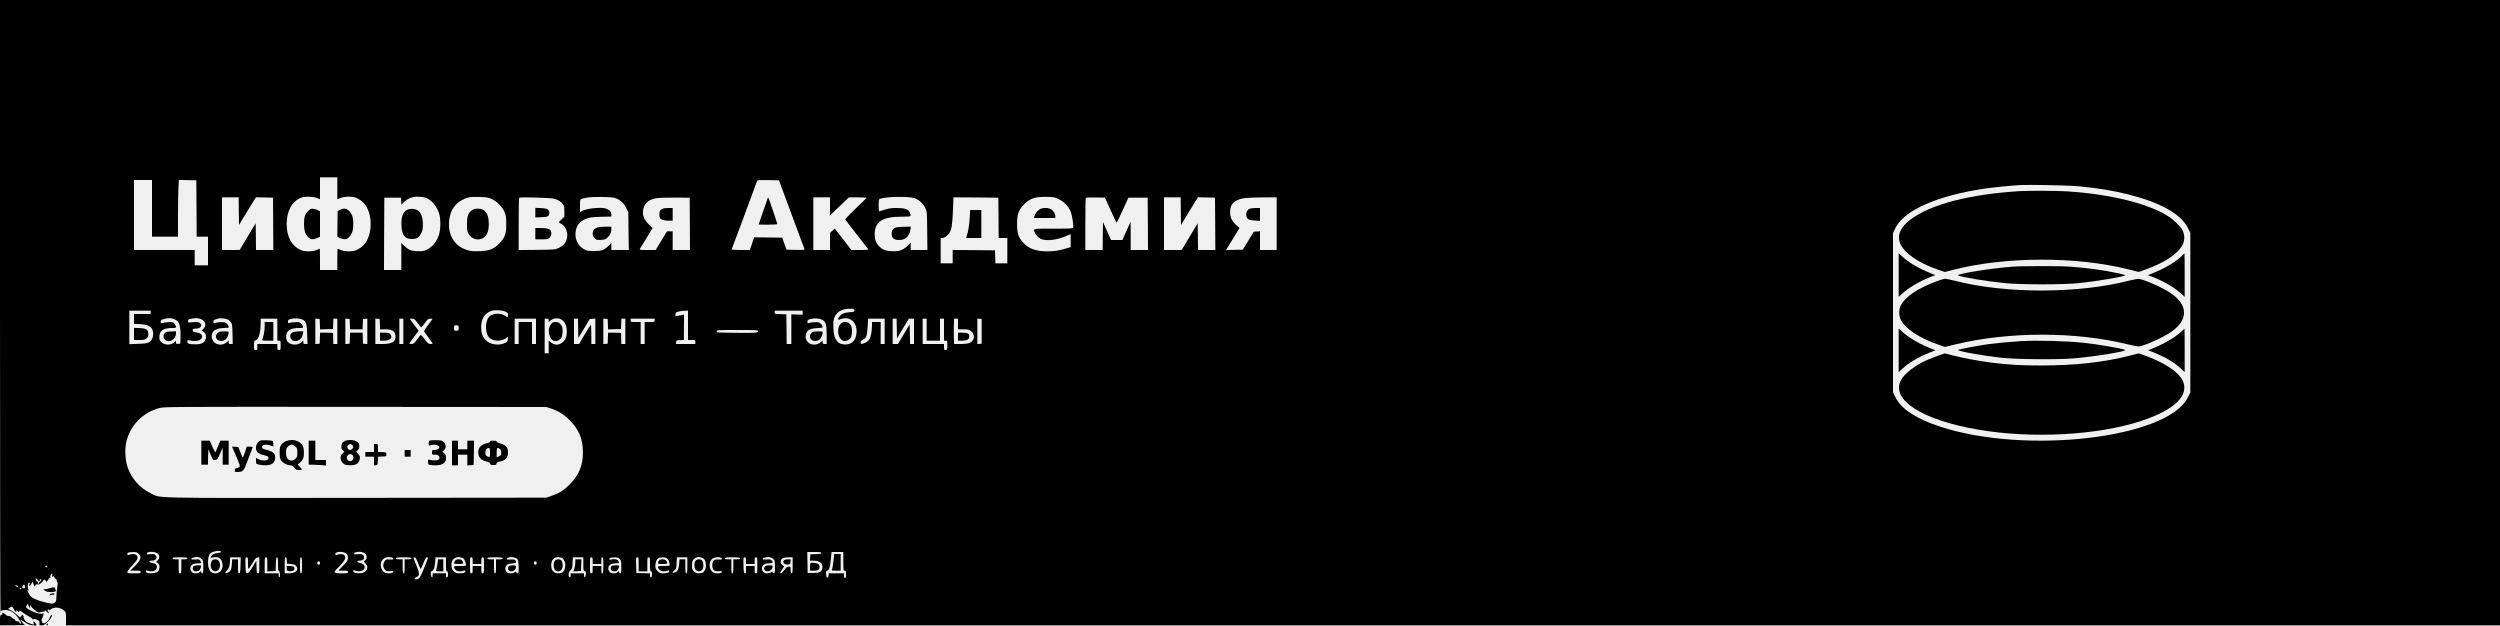
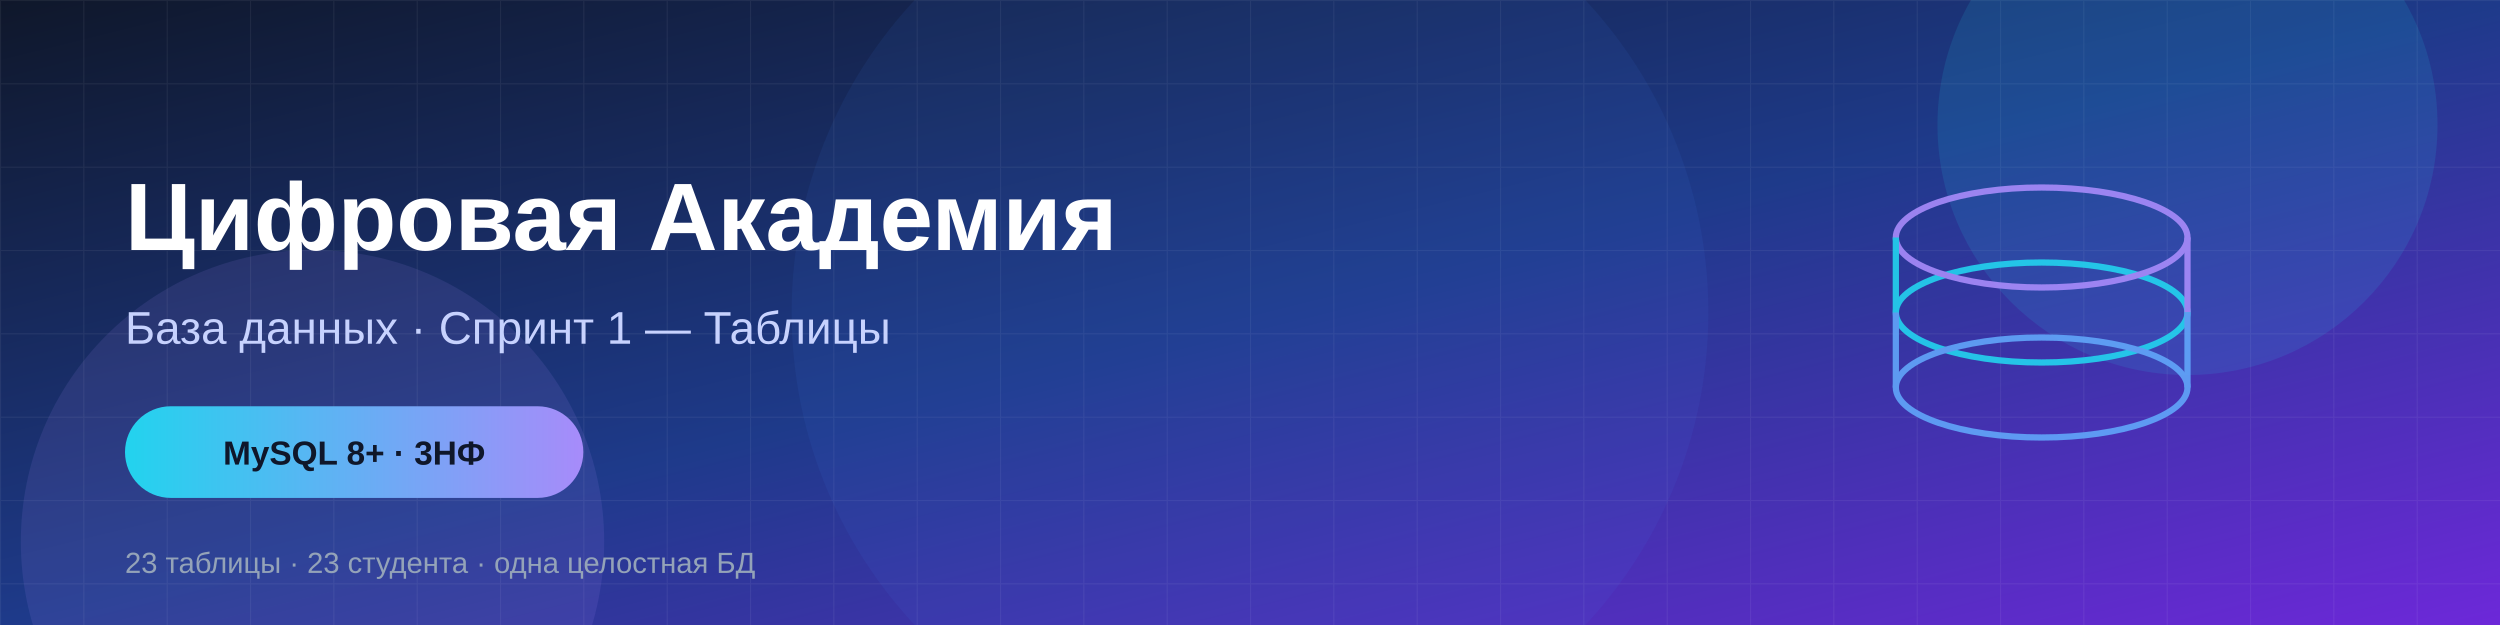
- <svg xmlns="http://www.w3.org/2000/svg" version="1.0" width="3750pt" height="938pt" viewBox="0 0 3750 938" preserveAspectRatio="xMidYMid meet">
-   <g transform="translate(0,938) scale(0.1,-0.1)" fill="#000000" stroke="none">
-     <path d="M0 4773 c0 -2804 4 -4602 9 -4593 6 8 7 18 4 23 -10 16 20 27 71 27 82 0 146 -46 208 -149 32 -53 34 -63 13 -55 -8 4 -15 12 -15 20 0 9 -11 14 -30 14 -19 0 -30 5 -30 14 0 8 -10 18 -23 22 -12 4 -28 15 -35 25 -8 11 -25 19 -42 19 -16 0 -33 6 -37 13 -8 11 -47 37 -58 37 -2 0 -2 -6 1 -14 3 -8 -3 -16 -15 -19 -19 -5 -21 -13 -21 -81 l0 -76 198 1 c108 1 188 4 177 6 -16 3 -65 61 -65 77 0 3 27 -14 60 -36 50 -35 69 -42 121 -46 l62 -5 -19 32 c-22 37 -39 41 -30 6 8 -30 9 -29 -51 -9 -63 21 -90 47 -98 95 -8 44 -17 49 -39 17 l-16 -22 -42 41 c-24 23 -64 53 -90 66 l-47 25 24 16 c35 23 41 21 62 -21 19 -39 49 -60 36 -26 -6 17 -6 17 14 0 24 -21 33 -22 33 -2 0 11 16 4 54 -24 30 -23 75 -51 100 -63 25 -12 46 -29 46 -37 0 -13 2 -14 9 -2 8 12 16 11 53 -4 41 -17 43 -21 40 -52 -4 -32 -3 -33 32 -33 30 0 46 8 83 43 44 41 73 84 73 108 0 22 -28 -11 -40 -47 -12 -35 -56 -74 -84 -74 -26 0 -41 43 -25 71 19 36 30 92 16 80 -21 -17 -91 -5 -157 27 -98 48 -106 56 -91 89 l13 28 19 -35 18 -35 1 30 c1 27 2 28 10 9 10 -26 87 -93 115 -100 11 -3 33 0 49 6 15 5 32 8 37 4 5 -3 9 3 9 12 0 15 5 13 28 -9 35 -33 48 -35 27 -3 -12 18 -13 26 -4 31 6 4 15 2 19 -5 5 -9 9 -8 13 2 2 8 23 20 45 27 50 17 118 1 163 -37 28 -23 29 -26 29 -123 l0 -99 18255 0 18255 0 0 4690 0 4690 -18750 0 -18750 0 0 -4607z m5060 1783 l0 -164 50 19 c62 24 175 25 228 4 145 -61 222 -198 222 -395 0 -197 -77 -334 -222 -395 -54 -22 -172 -20 -227 5 -24 11 -45 20 -47 20 -2 0 -4 -72 -4 -160 l0 -160 -130 0 -130 0 0 160 c0 88 -2 160 -4 160 -2 0 -23 -9 -47 -20 -55 -25 -173 -27 -227 -5 -145 61 -222 198 -222 395 0 198 83 345 223 397 52 19 170 16 227 -6 l50 -19 0 164 0 164 130 0 130 0 0 -164z m-2780 -301 l0 -425 195 0 195 0 0 318 c0 176 3 367 7 426 l6 107 131 -3 131 -3 3 -422 2 -423 85 0 85 0 0 -215 0 -215 -100 0 -100 0 0 115 0 115 -455 0 -455 0 0 525 0 525 135 0 135 0 0 -425z m9592 -85 c103 -278 190 -513 194 -523 5 -16 -4 -17 -131 -15 l-137 3 -33 90 -32 90 -211 3 -210 2 -32 -95 -32 -95 -139 0 c-77 0 -138 4 -135 8 2 4 88 233 190 507 101 275 188 508 191 518 7 16 22 17 168 15 l162 -3 187 -505z m19318 415 c291 -29 506 -64 733 -121 482 -121 792 -295 895 -502 l37 -76 0 -1196 0 -1196 -37 -76 c-303 -611 -2428 -861 -3718 -437 -358 118 -582 265 -667 437 l-38 76 0 1195 0 1196 33 69 c127 269 626 491 1337 596 124 18 396 46 535 54 146 8 742 -4 890 -19z m-24808 -171 c87 -29 166 -120 204 -234 27 -82 25 -244 -4 -330 -39 -113 -119 -198 -216 -230 -52 -17 -181 -9 -226 14 -19 10 -54 37 -77 59 l-43 41 0 -202 0 -202 -130 0 -130 0 2 543 3 542 125 0 125 0 3 -52 3 -53 36 36 c56 56 125 84 209 84 39 0 91 -7 116 -16z m983 -14 c82 -32 173 -122 205 -205 20 -51 24 -78 24 -175 0 -151 -21 -209 -108 -296 -80 -80 -143 -105 -285 -112 -122 -6 -192 7 -274 51 -142 75 -214 240 -187 429 19 135 81 229 188 286 83 44 120 51 257 48 98 -2 131 -7 180 -26z m1857 11 c76 -24 131 -71 168 -146 l35 -69 3 -283 4 -283 -131 0 -131 0 0 52 0 52 -42 -41 c-71 -68 -99 -78 -218 -78 -97 0 -109 2 -153 28 -89 52 -137 153 -123 259 14 101 62 159 163 199 49 18 84 23 216 27 l157 4 0 32 c0 36 -28 68 -75 86 -71 27 -285 6 -366 -35 l-29 -16 0 96 c0 109 -7 100 102 120 86 17 363 14 420 -4z m4500 -5 c65 -24 131 -85 159 -148 23 -51 24 -62 27 -340 l3 -288 -125 0 -126 0 0 54 0 55 -50 -49 c-65 -64 -124 -83 -233 -78 -91 4 -136 21 -187 71 -49 48 -70 101 -70 182 0 190 115 265 409 265 145 0 144 0 117 64 -20 48 -72 66 -196 66 -78 0 -116 -5 -177 -25 -43 -14 -81 -25 -85 -25 -5 0 -8 41 -8 90 0 70 3 92 14 96 93 36 440 42 528 10z m2159 -13 c78 -39 141 -102 175 -178 25 -54 52 -220 40 -250 -5 -13 -46 -15 -296 -15 -316 0 -302 3 -279 -57 15 -42 68 -92 109 -103 91 -26 228 -7 362 49 l68 29 0 -98 0 -97 -72 -21 c-111 -33 -171 -42 -282 -42 -168 0 -279 41 -361 133 -69 76 -89 139 -89 277 0 138 20 201 90 279 91 101 174 132 349 128 113 -2 124 -4 186 -34z m-12299 -180 l3 -208 99 165 c55 91 112 184 128 208 l29 43 127 -3 127 -3 3 -392 2 -393 -130 0 -130 0 -2 200 -3 200 -120 -199 -120 -200 -132 -1 -133 0 0 395 0 395 125 0 125 0 2 -207z m4725 187 c59 -13 106 -42 137 -83 17 -23 21 -43 21 -108 l0 -80 -42 -40 c-24 -22 -43 -41 -43 -42 0 -1 15 -11 34 -21 104 -56 128 -216 46 -310 -17 -18 -54 -44 -82 -57 -51 -23 -64 -24 -325 -27 l-273 -3 0 389 c0 214 3 392 8 397 11 11 458 -1 519 -15z m2041 -377 l2 -393 -130 0 -130 0 0 140 0 140 -43 0 -42 0 -85 -140 -85 -140 -123 0 c-114 0 -122 1 -113 18 5 9 50 83 100 164 l90 148 -50 47 c-81 76 -109 150 -89 239 22 96 92 149 217 164 38 4 160 7 273 6 l205 -1 3 -392z m2102 261 l0 -136 142 136 142 136 134 0 c73 0 132 -4 130 -8 -1 -5 -76 -78 -165 -162 -100 -95 -159 -158 -154 -165 5 -5 81 -104 171 -220 90 -115 167 -216 173 -222 7 -10 -18 -13 -121 -13 l-131 0 -122 158 c-67 86 -124 159 -126 161 -2 3 -19 -11 -38 -29 l-35 -34 0 -128 0 -128 -125 0 -125 0 0 395 0 395 125 0 125 0 0 -136z m2528 -171 l2 -303 65 0 65 0 0 -190 0 -190 -90 0 -89 0 -3 98 -3 97 -317 3 -318 2 0 -100 0 -100 -90 0 -90 0 0 190 0 190 24 0 c34 0 88 40 113 85 29 53 40 133 48 348 l7 177 337 -2 336 -3 3 -302z m1681 115 c46 -104 87 -188 91 -188 3 0 44 84 91 188 l85 187 144 0 145 0 3 -392 2 -393 -130 0 -130 0 0 213 -1 212 -61 -137 -62 -138 -86 0 -85 0 -60 135 -60 135 -3 -210 -2 -210 -130 0 -130 0 0 388 c0 214 3 392 7 396 4 3 70 5 147 4 l140 -3 85 -187z m1053 -15 l3 -208 84 140 c47 77 104 171 128 208 l43 68 128 -3 127 -3 3 -392 2 -393 -130 0 -130 0 -2 200 -3 200 -120 -200 -120 -200 -132 0 -133 0 0 395 0 395 125 0 125 0 2 -207z m1438 -188 l0 -395 -125 0 -125 0 0 141 0 140 -47 -3 -46 -3 -82 -135 -83 -135 -126 -3 -126 -3 82 133 c45 73 90 148 101 166 l19 32 -50 45 c-67 60 -95 127 -90 211 5 80 35 126 104 160 68 33 140 41 387 43 l207 1 0 -395z m-6336 -1291 c11 -29 6 -31 -73 -38 -57 -5 -89 -14 -113 -29 -32 -22 -67 -71 -57 -81 2 -3 24 2 48 10 133 45 241 -54 229 -210 -10 -121 -82 -185 -192 -172 -61 7 -93 29 -124 85 -33 57 -44 248 -18 314 34 89 112 135 232 136 48 1 63 -3 68 -15z m-5231 -29 c32 -16 37 -23 37 -52 0 -39 -2 -39 -38 -13 -60 44 -164 45 -228 3 -76 -49 -88 -245 -20 -322 58 -66 198 -68 269 -3 18 16 18 15 15 -23 -3 -35 -8 -42 -40 -58 -93 -46 -224 -28 -290 40 -53 54 -70 103 -71 195 0 126 51 207 152 245 48 18 165 11 214 -12z m-5323 -10 l0 -25 -125 0 -125 0 0 -74 0 -73 89 -5 c107 -6 158 -28 184 -78 23 -44 18 -121 -10 -158 -34 -47 -67 -56 -205 -60 l-128 -4 0 251 0 251 160 0 160 0 0 -25z m8060 -195 l0 -220 55 0 c54 0 55 0 55 -30 l0 -30 -146 0 -145 0 3 28 c3 25 6 27 59 30 l57 3 1 191 2 190 -23 -5 c-13 -3 -42 -9 -66 -13 -43 -7 -44 -7 -40 22 3 25 9 31 48 41 25 6 66 12 93 12 l47 1 0 -220z m1720 189 l0 -30 -85 3 -85 3 0 -222 0 -223 -35 0 -35 0 -2 223 -3 222 -87 3 c-86 3 -88 3 -88 27 l0 25 210 0 210 0 0 -31z m-9446 -89 c22 -5 52 -22 68 -37 35 -36 50 -116 46 -248 l-3 -90 -32 -3 c-29 -3 -33 0 -33 22 l0 25 -26 -24 c-51 -47 -146 -45 -196 5 -23 24 -28 37 -28 78 0 90 60 132 189 132 55 0 61 2 61 20 0 12 -12 32 -26 47 -23 23 -30 25 -92 20 -37 -3 -77 -8 -89 -12 -20 -6 -23 -4 -23 18 0 20 7 28 33 36 72 22 97 24 151 11z m401 0 c83 -19 113 -104 54 -154 -17 -14 -26 -26 -21 -26 5 0 21 -11 36 -25 18 -17 26 -34 26 -59 0 -83 -48 -121 -155 -121 -97 0 -125 9 -125 41 0 24 2 24 38 17 103 -22 182 3 182 57 0 37 -27 56 -92 65 -42 6 -48 10 -48 31 0 22 4 24 43 24 77 0 114 52 62 86 -21 14 -40 16 -100 11 -75 -7 -75 -7 -75 18 0 25 6 28 70 38 44 7 64 7 105 -3z m424 -13 c13 -7 34 -25 45 -40 19 -25 21 -45 24 -178 l3 -149 -30 0 c-27 0 -31 4 -31 27 l0 26 -22 -21 c-98 -91 -250 -22 -231 105 11 68 76 103 191 103 34 0 62 4 62 9 0 28 -22 59 -49 71 -31 12 -110 10 -158 -5 -20 -6 -23 -4 -23 18 0 25 13 33 85 51 28 6 105 -3 134 -17z m1123 -3 c51 -26 62 -64 66 -221 l4 -143 -31 0 c-27 0 -31 4 -31 27 l0 26 -22 -21 c-46 -42 -112 -53 -173 -28 -46 19 -69 66 -62 125 8 76 69 111 193 111 60 0 61 0 56 25 -2 14 -16 35 -31 46 -22 18 -36 20 -91 16 -36 -2 -73 -7 -82 -12 -15 -6 -18 -2 -18 18 0 31 6 35 62 47 52 10 123 3 160 -16z m3888 -3 c46 -33 72 -94 72 -169 0 -75 -13 -115 -45 -150 -61 -66 -138 -69 -204 -9 l-23 20 0 -96 0 -97 -30 0 -30 0 0 260 0 260 30 0 c26 0 30 -4 30 -27 l0 -26 24 22 c46 43 125 49 176 12z m3905 0 c54 -30 65 -69 65 -223 l0 -138 -30 0 c-26 0 -30 4 -30 26 l0 26 -30 -26 c-58 -49 -151 -47 -194 4 -32 39 -40 77 -24 125 19 56 61 78 165 83 45 3 83 8 83 13 0 24 -26 59 -51 70 -29 11 -110 8 -157 -7 -21 -6 -23 -4 -20 22 3 26 9 30 53 41 60 14 129 8 170 -16z m-8175 -146 l0 -165 25 0 c24 0 25 -2 25 -70 0 -68 -1 -70 -25 -70 -23 0 -25 4 -25 45 l0 45 -150 0 -150 0 0 -45 c0 -41 -2 -45 -25 -45 -24 0 -25 2 -25 69 0 63 2 69 23 75 46 11 77 114 77 259 l0 67 125 0 125 0 0 -165z m638 82 l3 -78 97 3 97 3 3 78 3 77 29 0 30 0 0 -190 0 -190 -30 0 -30 0 -2 73 c0 39 -1 78 -1 85 1 9 -25 12 -98 12 l-98 0 -3 -82 -3 -83 -32 -3 -33 -3 0 191 0 191 33 -3 32 -3 3 -78z m450 1 l3 -78 94 0 94 0 3 78 3 77 33 3 32 3 0 -191 0 -191 -32 3 -33 3 -3 83 -3 82 -94 0 -94 0 -3 -82 -3 -83 -32 -3 -33 -3 0 191 0 191 33 -3 32 -3 3 -77z m450 0 l3 -78 75 0 c115 0 157 -30 156 -113 -1 -78 -56 -107 -202 -107 l-100 0 0 191 0 190 33 -3 32 -3 3 -77z m352 -108 l0 -190 -30 0 -30 0 0 190 0 190 30 0 30 0 0 -190z m214 125 c26 -36 51 -65 54 -65 4 1 28 30 55 65 43 59 51 65 83 65 28 0 34 -3 27 -12 -40 -51 -123 -168 -123 -174 0 -4 29 -46 65 -94 36 -48 65 -90 65 -94 0 -3 -15 -6 -33 -6 -29 0 -39 8 -85 70 -29 39 -57 68 -62 65 -5 -3 -30 -35 -56 -70 -42 -57 -52 -65 -81 -65 -18 0 -33 3 -33 7 0 3 31 48 70 99 l69 92 -64 86 c-36 47 -65 88 -65 91 0 3 15 5 33 5 29 0 39 -8 81 -65z m1776 -125 l0 -190 -30 0 -30 0 0 165 0 165 -100 0 -100 0 0 -165 0 -165 -30 0 -30 0 0 190 0 190 160 0 160 0 0 -190z m632 45 l3 -145 85 142 86 143 42 3 42 3 0 -190 0 -191 -30 0 -30 0 0 146 c0 80 -4 143 -9 140 -4 -3 -46 -69 -92 -146 l-84 -140 -37 0 -38 0 0 190 0 190 30 0 29 0 3 -145z m446 62 l3 -78 97 3 97 3 3 78 3 77 29 0 30 0 0 -190 0 -190 -30 0 -30 0 -2 73 c0 39 -1 78 -1 85 1 9 -25 12 -98 12 l-98 0 -3 -82 -3 -83 -32 -3 -33 -3 0 191 0 191 33 -3 32 -3 3 -78z m702 58 c0 -24 -2 -25 -75 -25 l-75 0 0 -165 0 -165 -30 0 -30 0 0 165 0 165 -75 0 c-73 0 -75 1 -75 25 l0 25 180 0 180 0 0 -25z m3450 -165 l0 -190 -30 0 -30 0 0 165 0 165 -65 0 -65 0 0 -52 c0 -81 -19 -180 -38 -207 -25 -34 -61 -58 -99 -66 -30 -6 -33 -4 -33 18 0 19 9 30 38 44 47 23 58 54 67 201 l7 112 124 0 124 0 0 -190z m182 43 l3 -148 89 148 89 147 38 0 39 0 0 -190 0 -190 -30 0 -29 0 -3 147 -3 147 -88 -147 -88 -147 -39 0 -40 0 0 190 0 190 30 0 29 0 3 -147z m448 -18 l0 -165 100 0 100 0 0 165 0 165 30 0 30 0 0 -165 0 -165 25 0 c24 0 25 -2 25 -70 0 -68 -1 -70 -25 -70 -23 0 -25 4 -25 45 l0 45 -160 0 -160 0 0 190 0 190 30 0 30 0 0 -165z m470 85 l0 -80 79 0 c65 0 84 -4 112 -23 43 -29 58 -80 39 -127 -21 -50 -74 -70 -192 -70 l-96 0 -4 77 c-2 43 -2 129 0 190 l3 113 30 0 29 0 0 -80z m355 -110 l0 -185 -32 -3 -33 -3 0 191 0 191 33 -3 32 -3 0 -185z m-7845 50 c0 -39 -1 -40 -35 -40 -34 0 -35 1 -35 40 0 39 1 40 35 40 34 0 35 -1 35 -40z m4490 -49 c0 -25 -34 -27 -367 -23 -244 3 -253 3 -253 22 0 19 8 20 310 20 298 0 310 -1 310 -19z m-3105 -1159 c113 -38 193 -88 281 -176 138 -139 198 -284 198 -481 0 -197 -60 -342 -198 -481 -90 -89 -152 -129 -271 -171 l-80 -28 -2853 -3 c-3190 -3 -2924 -9 -3087 72 -159 78 -277 212 -339 381 -38 106 -48 277 -21 388 59 248 249 442 498 507 70 18 150 19 2937 17 l2865 -2 70 -23z m-4948 -2149 c3 -7 -16 -14 -53 -19 -40 -5 -65 -14 -81 -30 -31 -32 -30 -46 5 -37 66 18 117 -2 138 -52 18 -45 18 -89 -1 -130 -18 -36 -51 -55 -98 -55 -70 0 -107 57 -107 165 0 76 18 128 52 146 52 28 138 35 145 12z m-944 -34 c24 -30 21 -66 -7 -94 l-24 -24 23 -15 c44 -29 35 -115 -15 -141 -29 -15 -114 -20 -144 -9 -9 3 -16 15 -16 25 0 16 4 17 26 9 67 -26 137 1 137 53 0 39 -18 55 -69 63 -56 8 -61 34 -7 34 64 0 94 48 53 85 -16 14 -30 17 -75 12 -49 -5 -56 -4 -53 11 7 37 139 31 171 -9z m2830 0 c22 -27 22 -77 1 -109 -9 -14 -42 -51 -73 -82 l-55 -58 72 0 c65 0 72 -2 72 -20 0 -19 -7 -20 -100 -20 -121 0 -127 10 -49 85 104 101 129 154 89 190 -19 17 -73 18 -112 1 -14 -6 -18 -3 -18 12 0 45 137 45 173 1z m278 5 c27 -24 25 -78 -4 -100 l-22 -17 27 -28 c57 -57 22 -137 -64 -146 -71 -8 -118 3 -118 29 0 15 4 18 18 13 79 -30 152 -7 152 49 0 31 -29 56 -74 63 -45 7 -49 33 -5 33 46 0 69 16 69 50 0 40 -29 54 -97 47 -41 -4 -53 -3 -53 9 0 13 12 18 65 27 31 5 84 -9 106 -29z m-3408 6 c57 -45 44 -97 -51 -192 l-66 -68 77 0 c70 0 77 -2 77 -20 0 -19 -7 -20 -100 -20 -93 0 -100 1 -100 20 0 11 31 53 70 93 38 40 73 84 78 98 25 66 -41 98 -130 64 -14 -5 -18 -2 -18 13 0 24 15 29 86 31 37 1 58 -4 77 -19z m10247 5 c0 -11 -18 -15 -82 -17 l-83 -3 -3 -47 -3 -48 51 0 c100 0 149 -43 135 -117 -9 -51 -43 -67 -139 -68 l-81 0 -3 158 -3 157 106 0 c85 0 105 -3 105 -15z m330 -125 c0 -133 1 -140 20 -140 18 0 20 -7 20 -55 0 -42 -3 -55 -15 -55 -10 0 -15 11 -15 35 l0 35 -114 0 -115 0 -3 -32 c-2 -21 -8 -33 -18 -33 -11 0 -16 14 -18 53 -2 41 0 52 12 52 31 0 48 47 58 165 l11 115 88 0 89 0 0 -140z m-9664 60 c8 0 26 -11 39 -25 23 -22 25 -32 25 -120 0 -78 -3 -95 -15 -95 -8 0 -15 7 -15 15 0 8 -4 15 -9 15 -5 0 -14 -7 -21 -15 -18 -21 -93 -20 -112 3 -24 26 -30 57 -17 85 15 32 48 47 109 47 55 0 58 4 34 39 -15 21 -23 23 -75 19 -44 -3 -59 -1 -59 9 0 7 12 15 28 19 15 3 32 7 37 9 6 2 16 2 23 -1 8 -2 20 -4 28 -4z m2902 -6 c6 -2 12 -10 12 -17 0 -10 -13 -13 -53 -9 -49 4 -56 2 -75 -23 -31 -40 -30 -98 4 -132 23 -23 31 -25 75 -20 37 5 49 3 49 -7 0 -18 -22 -26 -74 -26 -54 0 -92 28 -107 80 -34 111 52 190 169 154z m1063 -9 c14 -10 39 -69 39 -95 0 -19 -6 -20 -90 -20 -78 0 -90 -2 -90 -17 0 -9 10 -27 22 -40 23 -25 76 -31 122 -13 22 8 26 7 26 -9 0 -22 -26 -31 -92 -31 -67 0 -108 37 -115 103 -9 76 24 129 88 139 24 4 69 -5 90 -17z m792 3 c27 -14 37 -51 37 -144 0 -69 -3 -84 -15 -84 -9 0 -18 7 -21 15 -5 13 -8 13 -27 0 -31 -22 -93 -19 -117 5 -25 25 -26 71 -1 101 14 18 31 23 80 27 50 4 61 8 61 22 0 31 -26 43 -85 38 -47 -4 -55 -2 -53 11 6 28 93 33 141 9z m695 2 c1 0 11 -15 22 -32 36 -59 20 -161 -29 -188 -11 -5 -38 -10 -60 -10 -53 0 -90 32 -100 85 -19 108 41 177 134 153 16 -5 31 -8 33 -8z m2126 -19 c27 -27 34 -117 12 -159 -20 -39 -44 -52 -96 -52 -33 0 -48 6 -71 29 -26 26 -29 36 -29 89 0 50 4 66 25 91 38 45 115 46 159 2z m264 8 c2 -13 -6 -15 -50 -11 -70 5 -93 -17 -93 -90 0 -67 28 -92 97 -86 34 4 48 1 48 -7 0 -32 -105 -35 -143 -4 -53 41 -57 149 -7 194 38 34 141 37 148 4z m773 -5 c20 -21 23 -35 23 -116 1 -80 -1 -93 -16 -96 -11 -2 -18 3 -18 13 0 15 -2 15 -22 1 -12 -9 -39 -16 -60 -16 -49 0 -78 28 -78 74 0 50 37 76 106 76 58 0 69 13 37 45 -13 13 -30 16 -75 13 -43 -3 -58 -1 -58 9 0 12 14 17 65 25 38 6 74 -4 96 -28z m-8791 11 c0 -11 -12 -15 -45 -15 l-45 0 0 -105 c0 -98 -1 -105 -20 -105 -19 0 -20 7 -20 105 l0 105 -45 0 c-33 0 -45 4 -45 15 0 12 19 15 110 15 91 0 110 -3 110 -15z m798 -102 c-3 -103 -5 -118 -20 -121 -16 -3 -18 7 -18 102 l0 106 -44 0 -44 0 -4 -74 c-4 -82 -25 -119 -74 -129 -31 -6 -31 12 2 38 28 22 43 75 44 153 l0 42 80 0 81 0 -3 -117z m112 25 c0 -106 0 -106 69 8 38 64 52 80 74 82 l27 3 0 -120 c0 -114 -1 -121 -20 -121 -18 0 -20 8 -22 95 l-3 95 -56 -92 c-45 -77 -59 -93 -80 -93 -24 0 -24 0 -27 118 -3 112 -2 117 18 117 19 0 20 -6 20 -92z m290 -13 l0 -106 63 3 62 3 3 103 c2 82 6 102 17 102 12 0 15 -19 15 -100 0 -80 3 -102 15 -106 17 -7 22 -94 5 -94 -5 0 -10 14 -10 30 l0 30 -105 0 -105 0 0 120 c0 113 1 120 20 120 19 0 20 -7 20 -105z m292 58 l3 -48 59 -5 c45 -4 62 -11 77 -29 50 -61 -2 -111 -117 -111 l-54 0 0 120 c0 98 3 120 14 120 11 0 16 -14 18 -47z m228 -73 c0 -100 -2 -120 -15 -120 -12 0 -15 20 -15 120 0 100 3 120 15 120 13 0 15 -20 15 -120z m1640 105 c0 -11 -12 -15 -50 -15 l-50 0 0 -105 c0 -87 -3 -105 -15 -105 -12 0 -15 18 -15 105 l0 105 -50 0 c-38 0 -50 4 -50 15 0 12 19 15 115 15 96 0 115 -3 115 -15z m100 -70 c18 -47 36 -88 39 -90 4 -2 22 37 41 86 26 65 39 89 52 89 10 0 18 -4 18 -8 0 -11 -88 -230 -111 -273 -18 -37 -35 -49 -70 -49 -29 0 -23 24 10 36 48 19 47 50 -4 175 -25 60 -45 112 -45 114 0 3 8 5 19 5 14 0 26 -21 51 -85z m420 -20 c0 -87 3 -105 15 -105 11 0 15 -12 15 -45 0 -33 -4 -45 -15 -45 -10 0 -15 10 -15 30 l0 30 -100 0 -100 0 0 -31 c0 -46 -24 -30 -28 18 -2 33 1 42 16 47 28 9 43 51 49 134 l6 72 78 0 79 0 0 -105z m400 55 l0 -50 65 0 65 0 0 50 c0 43 3 50 20 50 19 0 20 -7 20 -120 0 -113 -1 -120 -20 -120 -18 0 -20 7 -20 55 l0 55 -65 0 -65 0 0 -55 c0 -48 -2 -55 -20 -55 -19 0 -20 7 -20 120 0 113 1 120 20 120 17 0 20 -7 20 -50z m450 35 c0 -11 -12 -15 -50 -15 l-50 0 0 -105 c0 -87 -3 -105 -15 -105 -12 0 -15 18 -15 105 l0 105 -50 0 c-38 0 -50 4 -50 15 0 12 19 15 115 15 96 0 115 -3 115 -15z m1210 -86 c0 -93 2 -101 21 -106 17 -5 20 -12 17 -46 -4 -49 -28 -64 -28 -18 l0 31 -100 0 -100 0 0 -30 c0 -20 -5 -30 -15 -30 -11 0 -15 11 -15 40 0 32 6 46 27 64 24 21 27 31 31 109 l5 87 78 0 79 0 0 -101z m140 51 l0 -50 65 0 65 0 0 50 c0 38 4 50 15 50 13 0 15 -20 15 -120 0 -100 -2 -120 -15 -120 -12 0 -15 13 -15 55 l0 55 -65 0 -65 0 0 -55 c0 -48 -2 -55 -20 -55 -19 0 -20 7 -20 120 0 113 1 120 20 120 17 0 20 -7 20 -50z m405 25 c23 -22 25 -32 25 -120 0 -78 -3 -95 -15 -95 -8 0 -15 7 -15 15 0 8 -4 15 -9 15 -5 0 -14 -7 -21 -15 -18 -21 -93 -20 -112 3 -24 26 -30 57 -17 85 14 32 48 47 104 47 52 0 61 10 37 40 -18 23 -67 29 -111 15 -15 -4 -21 -2 -21 8 0 20 15 25 78 26 43 1 57 -3 77 -24z m285 -80 l0 -105 65 0 65 0 0 105 c0 98 1 105 20 105 19 0 20 -7 20 -105 0 -87 3 -105 15 -105 11 0 15 -12 15 -45 0 -33 -4 -45 -15 -45 -10 0 -15 10 -15 30 l0 29 -102 3 -103 3 -3 118 c-3 112 -2 117 18 117 19 0 20 -6 20 -105z m434 80 c22 -24 39 -81 29 -97 -2 -5 -42 -8 -89 -8 -72 0 -84 -2 -84 -17 0 -9 10 -27 22 -40 23 -25 76 -31 122 -13 21 7 26 6 26 -5 0 -22 -33 -35 -90 -35 -46 0 -56 4 -86 34 -29 29 -34 41 -34 80 0 51 20 99 47 115 10 6 40 11 66 11 39 0 52 -5 71 -25z m296 -95 c0 -100 -2 -120 -15 -120 -12 0 -15 18 -15 105 l0 105 -44 0 -43 0 -6 -71 c-7 -81 -23 -112 -66 -127 -40 -14 -42 4 -4 34 26 21 28 28 32 108 l3 86 79 0 79 0 0 -120z m790 105 c0 -11 -12 -15 -50 -15 l-50 0 0 -105 c0 -87 -3 -105 -15 -105 -12 0 -15 18 -15 105 l0 105 -50 0 c-38 0 -50 4 -50 15 0 12 19 15 115 15 96 0 115 -3 115 -15z m90 -35 l0 -50 65 0 65 0 0 50 c0 43 3 50 20 50 19 0 20 -7 20 -120 0 -113 -1 -120 -20 -120 -18 0 -20 7 -20 55 l0 55 -65 0 -65 0 0 -56 c0 -47 -3 -55 -17 -52 -16 3 -18 18 -21 121 -3 112 -2 117 18 117 17 0 20 -6 20 -50z m700 -70 c0 -100 -2 -120 -15 -120 -11 0 -15 12 -15 50 0 49 -1 50 -29 50 -23 0 -36 -10 -65 -50 -20 -27 -43 -50 -51 -50 -21 0 -19 5 17 57 l31 46 -26 19 c-18 13 -27 29 -27 46 0 52 31 71 118 72 l62 0 0 -120z m-7090 35 c0 -18 -5 -25 -20 -25 -15 0 -20 7 -20 25 0 18 5 25 20 25 15 0 20 -7 20 -25z m3250 0 c0 -18 -5 -25 -20 -25 -15 0 -20 7 -20 25 0 18 5 25 20 25 15 0 20 -7 20 -25z m-7340 -56 c0 -5 -7 -9 -15 -9 -15 0 -20 12 -9 23 8 8 24 -1 24 -14z m73 -136 c-4 -22 -2 -25 6 -13 10 13 13 13 22 -4 6 -10 19 -25 30 -34 10 -8 15 -20 12 -25 -3 -5 0 -12 6 -16 9 -6 9 -26 0 -82 -7 -41 -13 -105 -13 -142 -1 -60 -4 -71 -26 -87 -28 -22 -46 -20 -165 10 -82 21 -162 54 -189 78 -17 16 -56 83 -56 97 0 3 5 3 10 0 13 -8 13 -3 0 31 -13 33 6 106 21 83 12 -19 11 -32 -1 -24 -6 3 -7 -1 -4 -9 8 -22 12 -20 33 15 l20 32 16 -39 c16 -37 17 -38 26 -16 7 18 14 21 33 16 18 -4 32 1 54 23 16 15 31 32 33 38 7 17 28 14 34 -6 6 -17 9 -18 22 -7 8 7 19 23 24 36 5 14 14 20 21 16 7 -5 8 -3 3 5 -8 14 14 63 25 56 4 -3 5 -17 3 -32z m-191 -83 c6 0 8 7 4 15 -3 9 0 15 9 15 21 0 19 -14 -5 -35 -11 -10 -17 -22 -14 -26 3 -5 -2 -6 -11 -3 -12 5 -13 9 -4 20 9 12 9 13 -3 9 -9 -4 -19 3 -26 19 -15 34 -1 42 21 12 10 -15 23 -26 29 -26z m-317 -80 c8 -13 -1 -13 -26 0 -10 6 -19 15 -19 21 0 11 35 -5 45 -21z m100 9 c9 -27 -12 -41 -37 -26 -17 11 -17 12 0 19 9 3 13 7 9 7 -11 1 2 21 13 21 5 0 12 -10 15 -21z m-55 -39 c0 -5 -4 -10 -9 -10 -6 0 -13 5 -16 10 -3 6 1 10 9 10 9 0 16 -4 16 -10z" />
-     <path d="M4621 6214 c-47 -47 -61 -93 -61 -195 0 -95 21 -159 66 -199 40 -35 71 -38 132 -10 l42 19 0 189 0 190 -27 17 c-15 10 -46 20 -70 23 -39 4 -46 1 -82 -34z" />
-     <path d="M5100 6232 l-35 -17 -3 -191 -2 -191 25 -17 c14 -9 45 -19 70 -23 43 -5 47 -4 84 34 44 47 61 101 61 199 0 89 -17 140 -61 186 -41 44 -81 50 -139 20z" />
-     <path d="M11516 6409 c-18 -49 -136 -394 -136 -396 0 -2 63 -3 140 -3 80 0 140 4 140 9 0 10 -130 393 -136 400 -2 2 -6 -2 -8 -10z" />
-     <path d="M30295 6513 c-749 -46 -1335 -198 -1635 -424 -210 -159 -232 -327 -63 -491 105 -101 264 -190 473 -263 l102 -35 116 30 c779 203 1854 207 2636 10 l157 -39 107 38 c282 100 483 236 552 371 33 64 32 150 -2 215 -31 59 -130 157 -213 210 -299 192 -871 333 -1520 375 -143 9 -582 11 -710 3z" />
-     <path d="M28480 5255 l0 -328 43 40 c103 95 255 186 424 254 l83 33 -78 31 c-179 73 -324 158 -419 248 l-53 50 0 -328z" />
-     <path d="M32729 5544 c-78 -81 -231 -176 -396 -244 l-113 -47 72 -28 c169 -65 327 -159 434 -257 l44 -41 0 327 c0 179 -1 326 -3 326 -2 0 -19 -16 -38 -36z" />
-     <path d="M30175 5379 c-312 -24 -841 -109 -803 -130 45 -25 424 -88 698 -116 243 -24 873 -24 1110 0 271 28 655 92 697 116 9 5 -34 18 -114 34 -235 49 -447 78 -713 97 -158 12 -716 11 -875 -1z" />
-     <path d="M29050 5161 c-281 -102 -475 -234 -541 -368 -28 -58 -28 -149 2 -209 63 -130 279 -275 554 -370 l110 -38 150 37 c806 195 1808 196 2594 1 84 -21 156 -33 172 -30 98 19 353 134 462 208 140 94 207 191 207 298 0 107 -67 204 -207 298 -109 74 -364 189 -463 208 -16 4 -76 -6 -147 -24 -763 -197 -1842 -200 -2607 -7 -77 19 -149 35 -160 34 -12 0 -68 -17 -126 -38z" />
-     <path d="M28480 4124 l0 -327 53 50 c96 90 238 175 415 246 l84 34 -49 18 c-166 62 -349 167 -450 259 l-53 48 0 -328z" />
-     <path d="M32739 4424 c-74 -81 -278 -204 -446 -269 l-72 -28 104 -42 c165 -68 286 -140 383 -229 l62 -58 0 326 c0 179 -1 326 -3 326 -2 0 -14 -12 -28 -26z" />
-     <path d="M30315 4263 c-154 -9 -348 -27 -480 -44 -152 -20 -439 -75 -463 -88 -27 -15 370 -87 643 -117 231 -25 836 -30 1089 -10 313 26 809 107 773 127 -37 21 -418 86 -632 108 -258 27 -698 38 -930 24z" />
-     <path d="M29075 4046 c-49 -18 -122 -46 -161 -63 -178 -75 -350 -207 -401 -308 -151 -294 320 -595 1157 -739 803 -139 1793 -86 2445 129 509 167 734 389 622 612 -67 131 -278 269 -573 373 l-84 29 -136 -34 c-388 -100 -814 -147 -1319 -147 -315 0 -482 9 -755 43 -182 22 -465 76 -605 114 -49 14 -92 25 -95 24 -3 0 -45 -15 -95 -33z" />
-     <path d="M6114 6236 c-70 -32 -98 -104 -92 -241 6 -143 51 -200 158 -200 72 0 105 21 139 89 20 40 24 63 24 136 0 142 -50 219 -150 227 -28 2 -61 -3 -79 -11z" />
-     <path d="M7081 6228 c-59 -40 -76 -87 -76 -208 0 -93 3 -110 25 -150 44 -78 148 -106 221 -57 56 36 81 101 81 206 0 98 -19 158 -66 201 -40 36 -138 41 -185 8z" />
-     <path d="M8951 5964 c-45 -19 -60 -41 -61 -87 0 -30 7 -45 30 -69 29 -29 34 -30 95 -26 55 3 69 8 96 33 42 41 59 76 59 125 l0 40 -92 0 c-59 -1 -105 -6 -127 -16z" />
-     <path d="M13444 5969 c-47 -13 -69 -44 -69 -96 0 -64 35 -93 112 -93 94 0 156 56 169 154 l7 46 -94 -1 c-52 0 -108 -5 -125 -10z" />
-     <path d="M15590 6237 c-34 -22 -62 -62 -75 -104 l-6 -23 160 0 161 0 0 25 c0 39 -27 83 -63 105 -46 29 -133 27 -177 -3z" />
-     <path d="M8030 6190 l0 -72 91 4 c99 3 119 15 119 68 0 47 -32 65 -126 69 l-84 3 0 -72z" />
-     <path d="M8030 5875 l0 -85 95 0 c88 0 98 2 120 25 25 24 32 65 19 100 -12 30 -60 45 -149 45 l-85 0 0 -85z" />
-     <path d="M9935 6248 c-11 -6 -26 -18 -32 -26 -15 -19 -17 -86 -3 -112 13 -25 62 -40 131 -40 l59 0 0 95 0 95 -67 0 c-38 0 -77 -6 -88 -12z" />
-     <path d="M14547 6123 c-6 -110 -27 -235 -46 -285 l-11 -28 115 0 115 0 0 210 0 210 -83 0 -84 0 -6 -107z" />
-     <path d="M18740 6247 c-34 -17 -53 -61 -46 -101 10 -54 36 -69 126 -74 l80 -5 0 97 0 96 -67 0 c-38 0 -79 -6 -93 -13z" />
-     <path d="M12610 4522 c-70 -70 -39 -238 47 -255 40 -7 89 16 107 52 22 42 21 149 -1 181 -27 39 -45 49 -86 50 -29 0 -45 -7 -67 -28z" />
-     <path d="M2010 4371 l0 -91 79 0 c70 0 83 3 108 24 23 20 28 32 27 66 -2 67 -27 84 -129 89 l-85 3 0 -91z" />
-     <path d="M2500 4401 c-60 -17 -64 -102 -6 -130 65 -31 146 29 146 107 l0 32 -57 -1 c-32 -1 -69 -4 -83 -8z" />
-     <path d="M3290 4403 c-52 -19 -68 -84 -29 -119 27 -24 92 -23 121 2 24 22 48 74 48 104 0 18 -6 20 -62 19 -35 0 -70 -3 -78 -6z" />
-     <path d="M4393 4395 c-38 -16 -50 -52 -31 -91 19 -41 65 -52 115 -28 39 20 56 45 67 102 l6 32 -63 0 c-34 -1 -76 -7 -94 -15z" />
-     <path d="M8267 4520 c-64 -76 -35 -233 48 -254 40 -10 94 18 110 58 18 42 20 128 4 159 -25 49 -51 67 -95 67 -35 0 -47 -5 -67 -30z" />
-     <path d="M12200 4403 c-52 -19 -68 -84 -29 -119 27 -24 92 -23 121 2 24 22 48 74 48 104 0 18 -6 20 -62 19 -35 0 -70 -3 -78 -6z" />
-     <path d="M3970 4482 c0 -60 -15 -142 -35 -194 -6 -16 1 -18 79 -18 l86 0 0 140 0 140 -65 0 -65 0 0 -68z" />
-     <path d="M5700 4330 l0 -60 56 0 c100 0 145 49 94 100 -16 16 -33 20 -85 20 l-65 0 0 -60z" />
-     <path d="M14370 4330 l0 -60 58 0 c72 0 106 17 110 54 6 48 -21 66 -100 66 l-68 0 0 -60z" />
-     <path d="M3904 2771 c-64 -28 -87 -129 -40 -176 13 -13 43 -29 67 -35 84 -21 94 -26 97 -48 7 -44 -86 -54 -158 -17 l-30 16 0 -45 c0 -43 0 -44 44 -55 62 -15 140 -14 182 4 56 23 79 97 49 155 -15 28 -53 47 -142 70 -35 9 -43 15 -43 34 0 37 62 47 133 22 l37 -14 0 39 c0 21 -5 41 -11 44 -17 11 -163 16 -185 6z" />
-     <path d="M4284 2761 c-23 -10 -52 -34 -65 -52 -21 -30 -24 -45 -24 -119 0 -74 3 -89 24 -119 27 -38 90 -70 137 -71 24 0 38 -8 58 -35 24 -31 32 -35 72 -35 24 0 44 3 44 7 0 4 -15 22 -32 41 l-33 33 32 27 c50 43 66 84 61 166 -2 55 -9 79 -27 105 -31 43 -92 71 -156 71 -27 0 -68 -9 -91 -19z m147 -80 c26 -26 29 -36 29 -91 0 -55 -3 -65 -29 -91 -31 -31 -55 -36 -94 -18 -33 15 -47 49 -47 115 0 48 4 60 29 85 18 17 40 29 56 29 16 0 38 -12 56 -29z" />
-     <path d="M5159 2757 c-29 -20 -34 -29 -37 -69 -3 -39 1 -49 21 -64 l24 -19 -28 -26 c-40 -38 -40 -96 0 -141 24 -27 36 -32 88 -36 106 -7 160 23 170 96 4 33 1 44 -25 73 l-30 35 24 21 c26 23 32 69 13 105 -27 50 -160 66 -220 25z m125 -53 c9 -8 16 -22 16 -29 0 -19 -28 -45 -49 -45 -39 0 -57 60 -23 79 24 15 38 13 56 -5z m12 -163 c26 -52 -34 -104 -76 -66 -24 22 -26 52 -3 77 23 25 64 20 79 -11z" />
-     <path d="M6453 2773 c-19 -4 -23 -11 -23 -43 0 -38 1 -39 26 -30 57 22 134 4 134 -30 0 -21 -34 -40 -71 -40 -38 0 -39 -1 -39 -35 0 -35 0 -35 44 -35 35 0 48 -5 60 -22 13 -19 14 -25 2 -43 -11 -16 -24 -20 -67 -20 -30 0 -64 4 -76 8 -21 8 -23 6 -23 -31 0 -36 3 -40 31 -46 49 -9 135 -7 166 5 52 20 73 48 73 100 0 40 -5 51 -28 71 l-28 23 25 21 c35 30 34 85 -2 122 -25 24 -35 27 -105 29 -42 0 -87 -1 -99 -4z" />
-     <path d="M3020 2590 l0 -180 50 0 49 0 3 117 3 116 34 -82 c34 -82 34 -82 68 -79 33 3 36 6 73 93 l39 90 1 -127 0 -128 45 0 45 0 0 180 0 180 -62 0 -63 0 -34 -83 c-19 -45 -37 -86 -41 -90 -4 -4 -24 33 -45 83 l-38 90 -63 0 -64 0 0 -180z" />
-     <path d="M4630 2590 l0 -180 53 0 c30 0 88 -3 130 -6 l77 -7 0 42 0 41 -80 0 -80 0 0 145 0 145 -50 0 -50 0 0 -180z" />
-     <path d="M6780 2585 l0 -185 45 0 45 0 0 80 0 80 70 0 70 0 0 -81 0 -80 48 3 47 3 3 183 2 182 -50 0 -50 0 0 -65 0 -65 -70 0 -70 0 0 65 0 65 -45 0 -45 0 0 -185z" />
-     <path d="M7350 2755 c0 -8 -14 -17 -37 -21 -109 -20 -159 -88 -133 -183 13 -48 50 -77 119 -94 38 -9 51 -17 53 -32 3 -17 10 -20 48 -20 38 0 45 3 48 21 2 16 13 24 40 29 95 17 132 58 132 144 0 69 -32 106 -111 128 -34 9 -59 22 -59 30 0 9 -15 13 -50 13 -37 0 -50 -4 -50 -15z m0 -164 c0 -67 -1 -69 -22 -64 -37 9 -48 23 -48 64 0 41 20 69 51 69 17 0 19 -8 19 -69z m152 52 c18 -16 24 -68 10 -90 -4 -6 -20 -16 -35 -22 l-27 -11 0 70 c0 59 3 70 17 70 9 0 25 -7 35 -17z" />
-     <path d="M5610 2660 l0 -60 -65 0 -65 0 0 -35 0 -35 65 0 65 0 0 -66 0 -65 28 3 c26 3 27 6 30 65 l3 62 62 3 c62 3 62 3 62 33 0 30 0 30 -62 33 l-63 3 0 59 c0 60 0 60 -30 60 l-30 0 0 -60z" />
-     <path d="M3516 2598 c84 -196 88 -206 75 -222 -7 -8 -25 -16 -39 -18 -21 -2 -28 -9 -30 -30 -3 -27 -2 -28 43 -28 56 0 80 12 99 48 16 31 126 315 126 325 0 4 -20 7 -44 7 l-45 0 -27 -85 c-16 -46 -30 -82 -33 -79 -3 3 -19 40 -36 82 l-31 77 -47 3 -47 3 36 -83z" />
-     <path d="M6070 2580 l0 -50 45 0 45 0 0 50 0 50 -45 0 -45 0 0 -50z" />
-     <path d="M3194 982 c-38 -25 -45 -105 -13 -146 43 -54 119 -16 119 61 0 59 -25 93 -70 93 -14 0 -30 -4 -36 -8z" />
-     <path d="M12158 934 c-5 -4 -8 -31 -8 -61 l0 -53 59 0 c65 0 84 13 84 56 0 14 -7 33 -16 41 -17 17 -107 30 -119 17z" />
-     <path d="M12502 965 c-7 -58 -16 -115 -22 -125 -10 -19 -7 -20 60 -20 l70 0 0 125 0 125 -48 0 -49 0 -11 -105z" />
-     <path d="M2908 889 c-21 -12 -24 -49 -6 -67 18 -18 73 -15 90 6 8 9 18 29 22 45 6 27 6 27 -41 27 -27 0 -56 -5 -65 -11z" />
-     <path d="M6826 968 c-29 -41 -21 -48 54 -48 75 0 83 7 54 48 -11 16 -25 22 -54 22 -29 0 -43 -6 -54 -22z" />
-     <path d="M7632 888 c-7 -7 -12 -21 -12 -33 0 -29 19 -45 52 -45 35 0 68 32 68 65 0 23 -3 25 -48 25 -26 0 -53 -5 -60 -12z" />
-     <path d="M8325 970 c-13 -14 -19 -36 -19 -70 0 -58 23 -90 65 -90 42 0 69 35 69 90 0 25 -7 55 -16 68 -20 29 -74 30 -99 2z" />
-     <path d="M10435 970 c-24 -27 -25 -98 -2 -133 21 -33 68 -36 97 -7 25 25 27 105 4 138 -20 29 -74 30 -99 2z" />
-     <path d="M11476 884 c-32 -32 -10 -74 39 -74 37 0 75 36 75 71 0 16 -8 19 -49 19 -32 0 -55 -6 -65 -16z" />
-     <path d="M4302 853 c3 -33 6 -38 32 -41 43 -5 74 6 81 29 11 32 -12 49 -67 49 l-49 0 3 -37z" />
-     <path d="M6565 943 c-3 -27 -10 -64 -15 -84 -6 -20 -10 -39 -10 -43 0 -3 25 -6 55 -6 l55 0 0 90 0 90 -39 0 -40 0 -6 -47z" />
-     <path d="M8630 941 c0 -27 -7 -67 -15 -90 l-14 -42 57 3 57 3 3 88 3 87 -46 0 -45 0 0 -49z" />
-     <path d="M9172 888 c-7 -7 -12 -21 -12 -33 0 -30 19 -45 55 -45 36 0 59 21 69 63 6 27 6 27 -47 27 -29 0 -58 -5 -65 -12z" />
-     <path d="M9887 972 c-10 -10 -17 -26 -17 -35 0 -14 11 -17 70 -17 75 0 83 7 54 48 -20 28 -83 31 -107 4z" />
-     <path d="M11762 978 c-33 -33 3 -72 61 -66 29 3 32 6 35 41 l3 37 -43 0 c-24 0 -49 -5 -56 -12z" />
-     <path d="M740 555 c-19 -7 -48 -14 -64 -14 l-29 -1 26 -20 c34 -27 154 -29 164 -3 4 9 2 18 -5 21 -6 2 -8 10 -5 18 7 18 -38 18 -87 -1z" />
-     <path d="M749 463 c-13 -15 -11 -16 11 -10 14 4 33 7 43 7 9 0 17 5 17 10 0 17 -57 11 -71 -7z" />
-     <path d="M700 15 c-10 -12 -10 -15 4 -15 9 0 16 7 16 15 0 8 -2 15 -4 15 -2 0 -9 -7 -16 -15z" />
+ <svg xmlns="http://www.w3.org/2000/svg" width="1200" height="300" viewBox="0 0 1200 300">
+   <defs>
+     <linearGradient id="bg" x1="0" y1="0" x2="1" y2="1">
+       <stop offset="0%" stop-color="#0f172a" />
+       <stop offset="50%" stop-color="#1e3a8a" />
+       <stop offset="100%" stop-color="#6d28d9" />
+     </linearGradient>
+     <linearGradient id="accent" x1="0" y1="0" x2="1" y2="0">
+       <stop offset="0%" stop-color="#22d3ee" />
+       <stop offset="100%" stop-color="#a78bfa" />
+     </linearGradient>
+     <pattern id="grid" width="40" height="40" patternUnits="userSpaceOnUse">
+       <path d="M 40 0 L 0 0 0 40" fill="none" stroke="#ffffff" stroke-opacity="0.06" stroke-width="1" />
+     </pattern>
+   </defs>
+   <rect width="1200" height="300" fill="url(#bg)" />
+   <rect width="1200" height="300" fill="url(#grid)" />
+   <circle cx="1050" cy="60" r="120" fill="#22d3ee" opacity="0.12" />
+   <circle cx="150" cy="260" r="140" fill="#a78bfa" opacity="0.12" />
+   <circle cx="600" cy="150" r="220" fill="#3b82f6" opacity="0.08" />
+   <text x="60" y="120" font-family="Segoe UI, Arial, sans-serif" font-size="46" font-weight="700" fill="#ffffff">
+     Цифровая Академия
+   </text>
+   <text x="60" y="165" font-family="Segoe UI, Arial, sans-serif" font-size="22" fill="#c7d2fe">
+     База данных · Спринт 1 — Таблицы
+   </text>
+   <rect x="60" y="195" width="220" height="44" rx="22" fill="url(#accent)" />
+   <text x="170" y="223" text-anchor="middle" font-family="Segoe UI, Arial, sans-serif" font-size="16" font-weight="700" fill="#0f172a">
+     MySQL 8+ · 3НФ
+   </text>
+   <text x="60" y="275" font-family="Segoe UI, Arial, sans-serif" font-size="14" fill="#94a3b8">
+     23 таблицы · 23 студента · одна целостная БД
+   </text>
+   <g transform="translate(980,150)" opacity="0.9">
+     <ellipse cx="0" cy="0" rx="70" ry="24" fill="none" stroke="#22d3ee" stroke-width="3" />
+     <ellipse cx="0" cy="-36" rx="70" ry="24" fill="none" stroke="#a78bfa" stroke-width="3" />
+     <ellipse cx="0" cy="36" rx="70" ry="24" fill="none" stroke="#60a5fa" stroke-width="3" />
+     <line x1="-70" y1="0" x2="-70" y2="-36" stroke="#22d3ee" stroke-width="3" />
+     <line x1="70" y1="0" x2="70" y2="-36" stroke="#a78bfa" stroke-width="3" />
+     <line x1="-70" y1="0" x2="-70" y2="36" stroke="#60a5fa" stroke-width="3" />
+     <line x1="70" y1="0" x2="70" y2="36" stroke="#60a5fa" stroke-width="3" />
  </g>
</svg>
